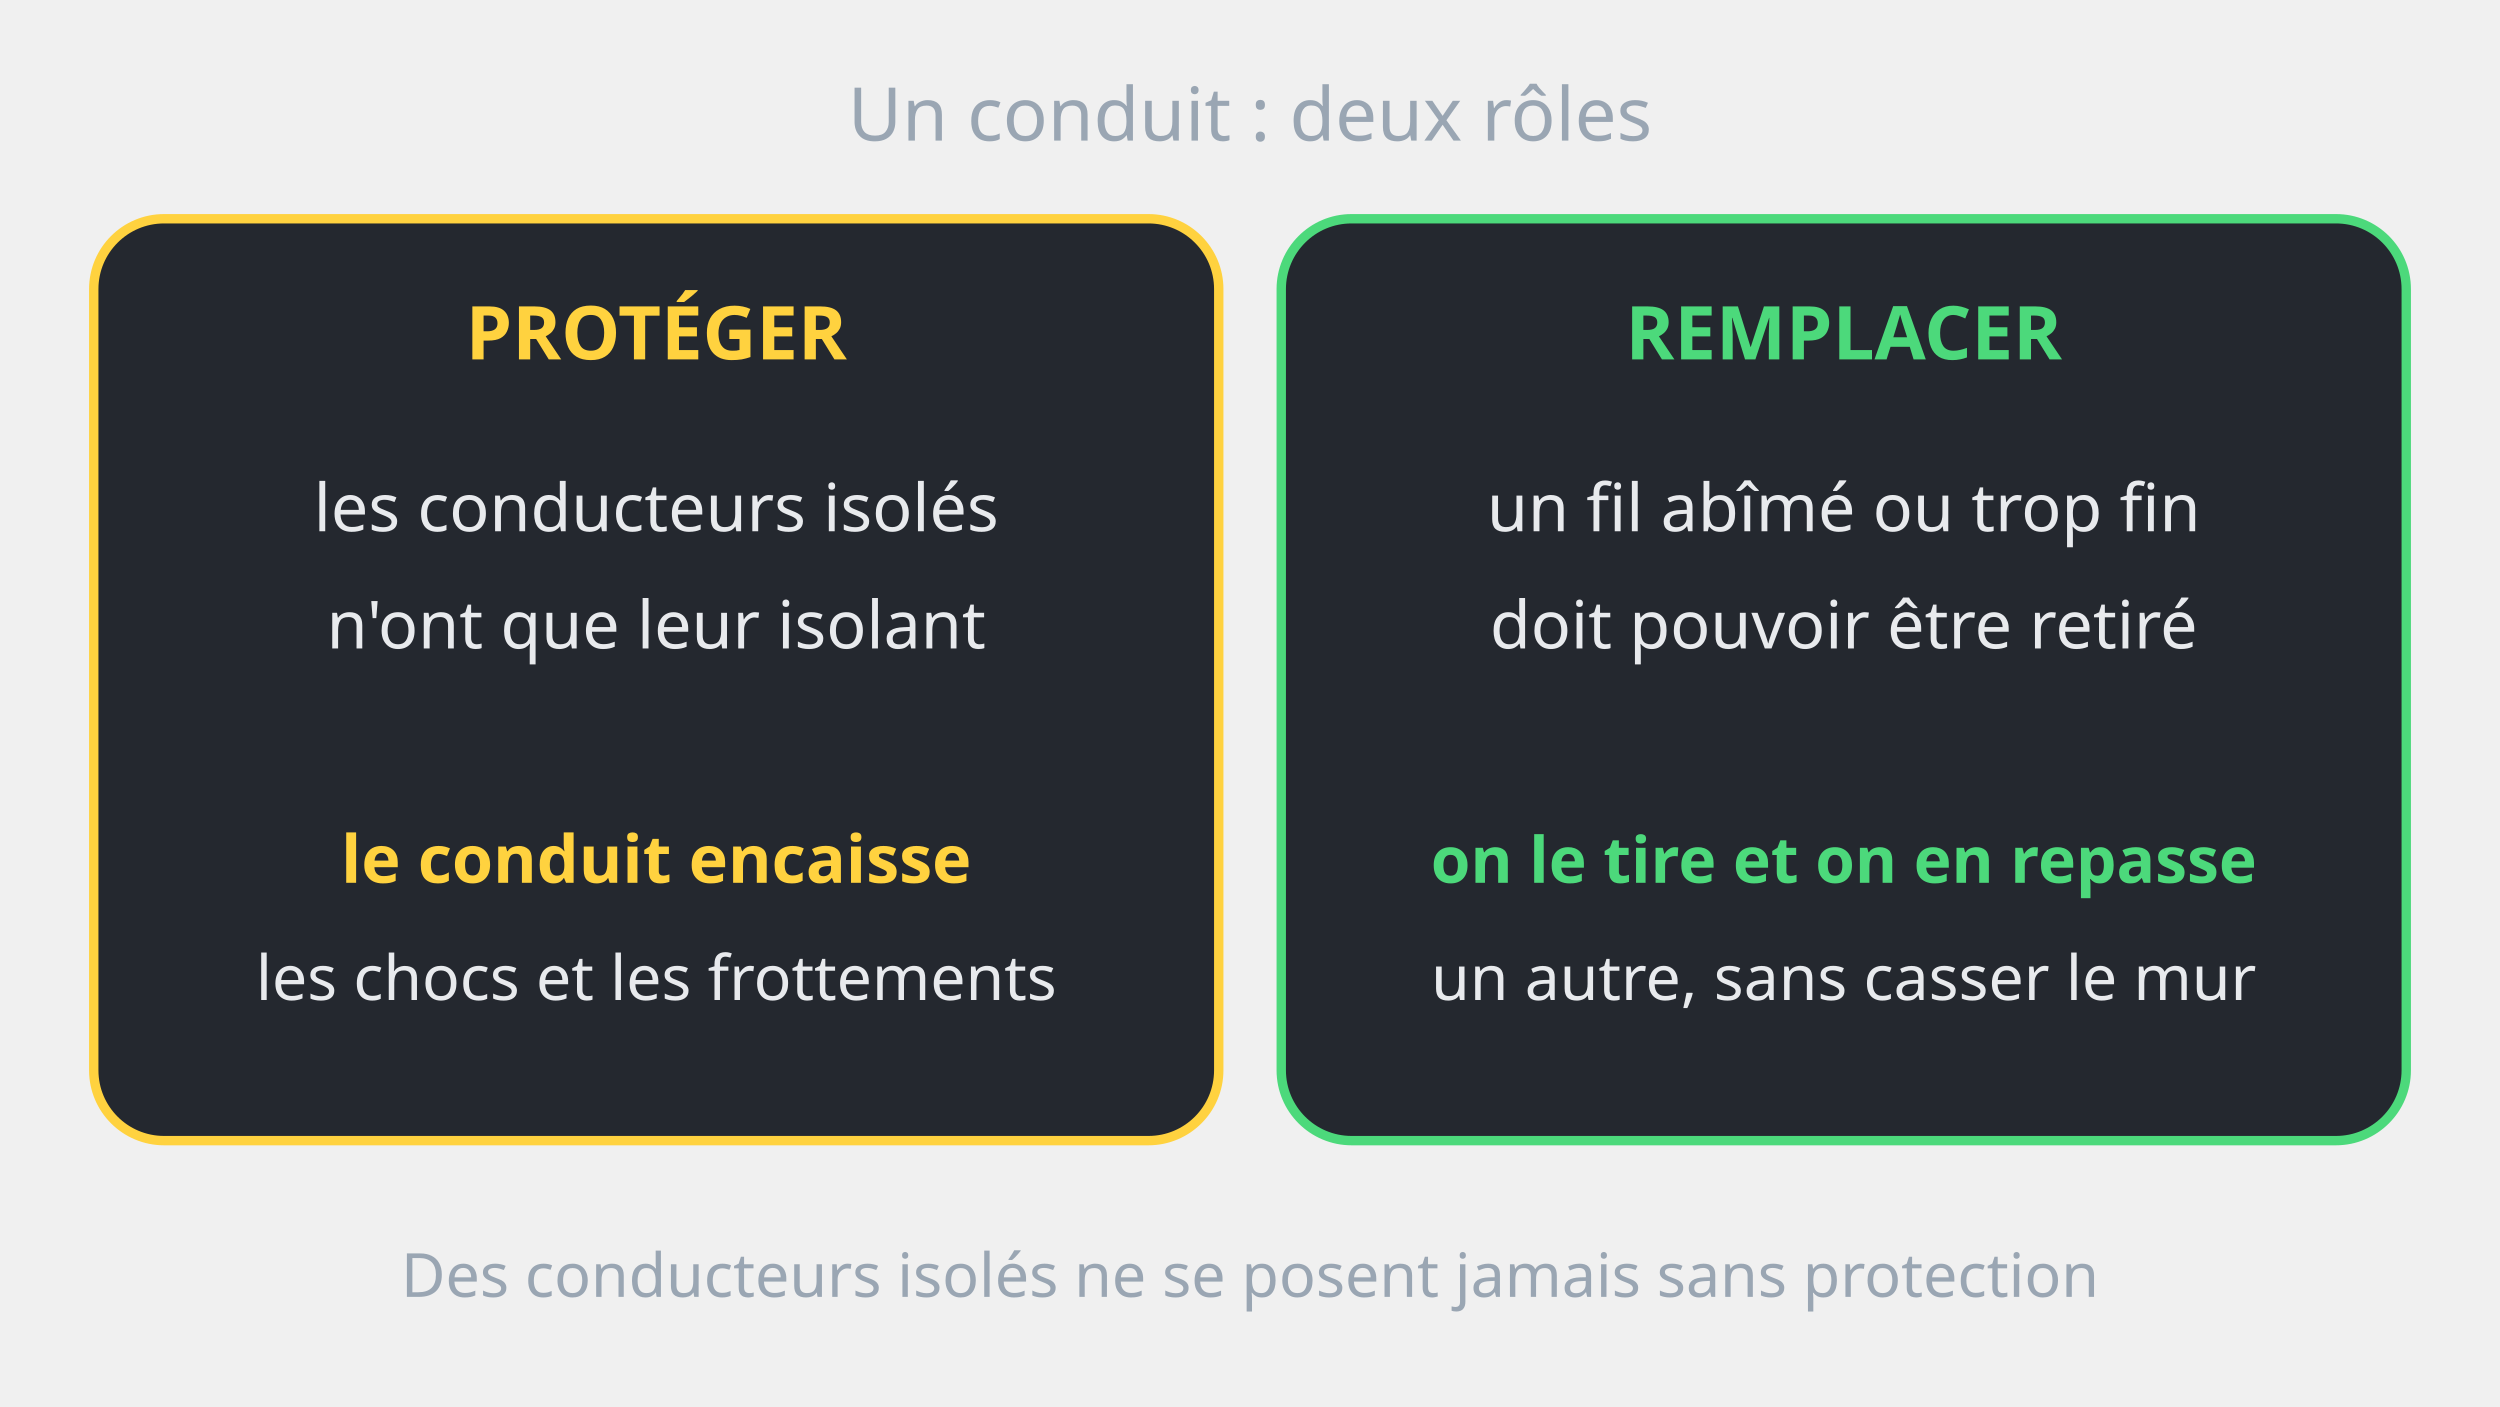
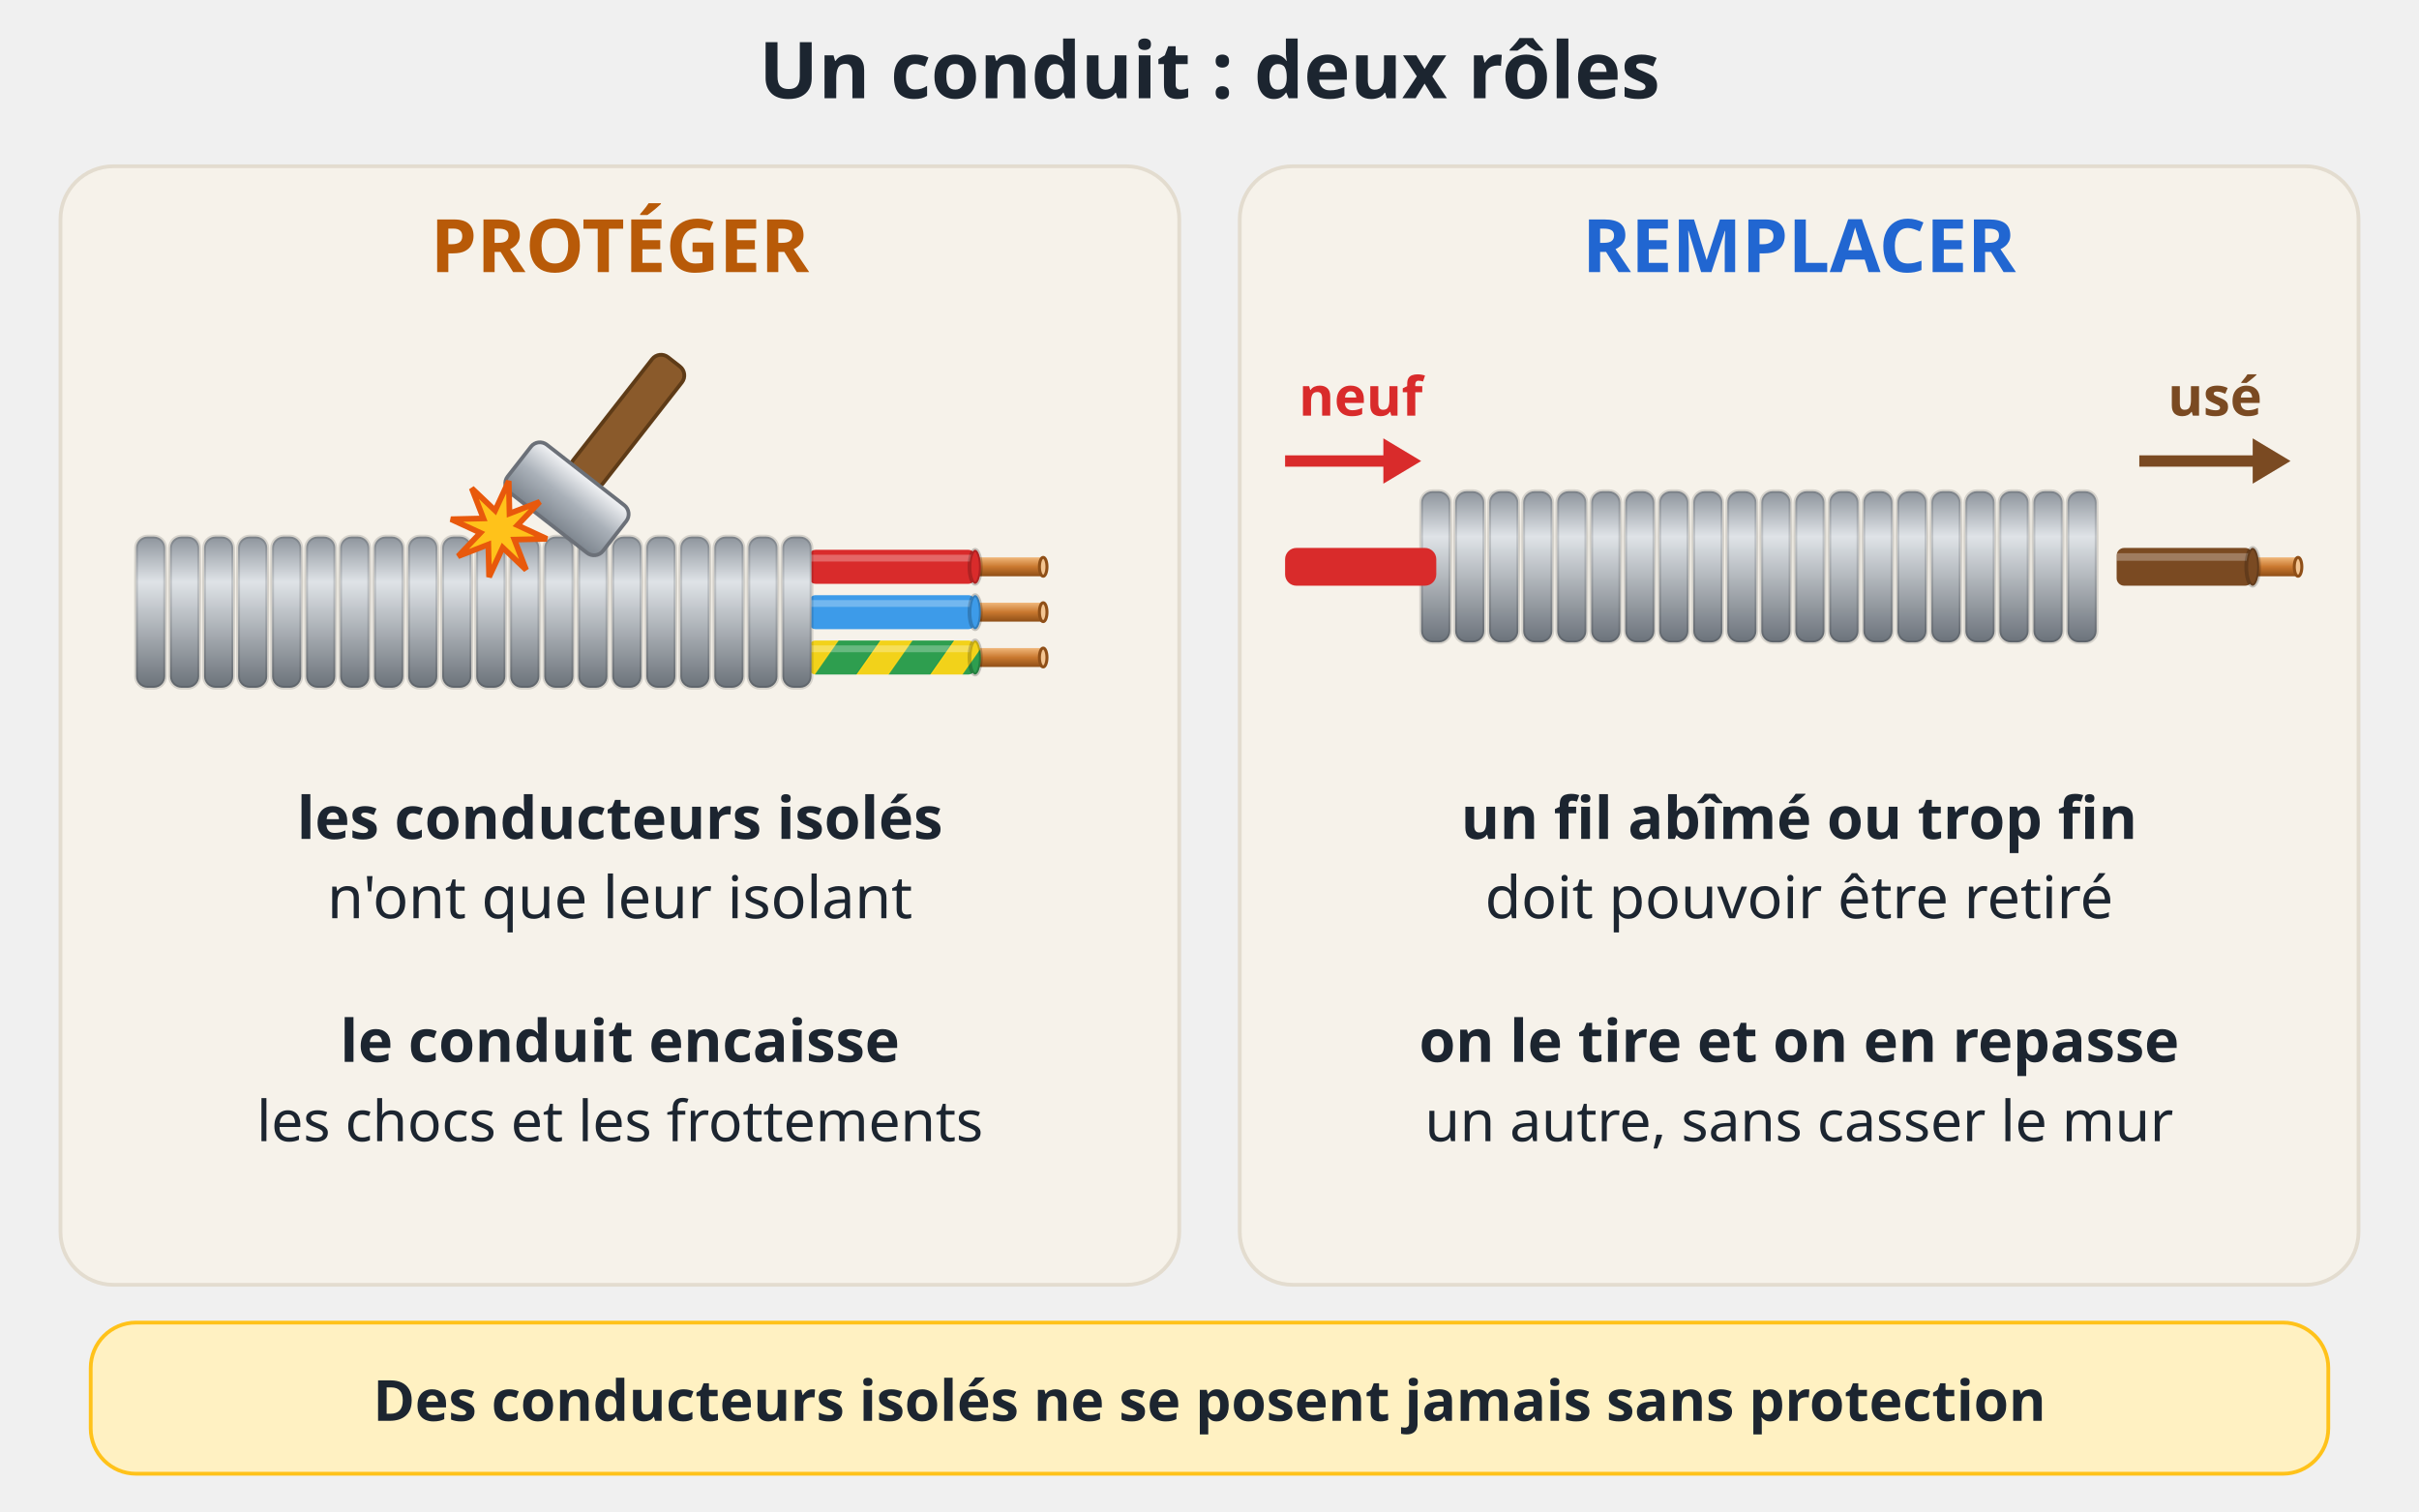
- <svg xmlns="http://www.w3.org/2000/svg" viewBox="0 0 320 180" font-family="'Segoe UI',system-ui,sans-serif" role="img" aria-label="Un conduit a deux rôles : protéger mécaniquement les conducteurs, et permettre de les remplacer sans casser le mur">
-   <text x="160" y="18" text-anchor="middle" font-size="9.5" fill="#9aa6b3" font-weight="normal">Un conduit : deux rôles</text>
-   <rect x="12" y="28" width="144" height="118" rx="9" fill="#24282f" stroke="#ffd23f" stroke-width="1.2" />
-   <text x="84" y="46" text-anchor="middle" font-size="9.5" fill="#ffd23f" font-weight="bold">PROTÉGER</text>
-   <text x="84" y="68" text-anchor="middle" font-size="8.5" fill="#e8eaed" font-weight="normal">les conducteurs isolés</text>
-   <text x="84" y="83" text-anchor="middle" font-size="8.5" fill="#e8eaed" font-weight="normal">n'ont que leur isolant</text>
-   <text x="84" y="98" text-anchor="middle" font-size="8" fill="#e8eaed" font-weight="normal" />
-   <text x="84" y="113" text-anchor="middle" font-size="8.5" fill="#ffd23f" font-weight="bold">le conduit encaisse</text>
-   <text x="84" y="128" text-anchor="middle" font-size="8" fill="#e8eaed" font-weight="normal">les chocs et les frottements</text>
-   <rect x="164" y="28" width="144" height="118" rx="9" fill="#24282f" stroke="#4cd97b" stroke-width="1.2" />
-   <text x="236" y="46" text-anchor="middle" font-size="9.5" fill="#4cd97b" font-weight="bold">REMPLACER</text>
-   <text x="236" y="68" text-anchor="middle" font-size="8.5" fill="#e8eaed" font-weight="normal">un fil abîmé ou trop fin</text>
-   <text x="236" y="83" text-anchor="middle" font-size="8.5" fill="#e8eaed" font-weight="normal">doit pouvoir être retiré</text>
-   <text x="236" y="98" text-anchor="middle" font-size="8" fill="#e8eaed" font-weight="normal" />
-   <text x="236" y="113" text-anchor="middle" font-size="8.2" fill="#4cd97b" font-weight="bold">on le tire et on en repasse</text>
-   <text x="236" y="128" text-anchor="middle" font-size="8" fill="#e8eaed" font-weight="normal">un autre, sans casser le mur</text>
-   <text x="160" y="166" text-anchor="middle" font-size="7.8" fill="#9aa6b3" font-weight="normal">Des conducteurs isolés ne se posent jamais sans protection</text>
+ <svg xmlns="http://www.w3.org/2000/svg" viewBox="0 0 640 400" font-family="'Segoe UI',system-ui,sans-serif" role="img" aria-label="Un conduit a deux rôles : protéger mécaniquement les conducteurs, et permettre de les remplacer sans casser le mur">
+   <defs>
+     <linearGradient id="corps" x1="0" y1="0" x2="1" y2="0">
+       <stop offset="0" stop-color="#eef0f2" />
+       <stop offset=".5" stop-color="#fdfdfd" />
+       <stop offset="1" stop-color="#dfe2e6" />
+     </linearGradient>
+     <linearGradient id="nez" x1="0" y1="0" x2="0" y2="1">
+       <stop offset="0" stop-color="#ffffff" />
+       <stop offset="1" stop-color="#e9ebee" />
+     </linearGradient>
+     <linearGradient id="manette" x1="0" y1="0" x2="0" y2="1">
+       <stop offset="0" stop-color="#4a5058" />
+       <stop offset="1" stop-color="#23272c" />
+     </linearGradient>
+     <radialGradient id="vis" cx=".4" cy=".35" r=".7">
+       <stop offset="0" stop-color="#f1f2f4" />
+       <stop offset="1" stop-color="#8d949c" />
+     </radialGradient>
+     <linearGradient id="cuivreH" x1="0" y1="0" x2="0" y2="1">
+       <stop offset="0" stop-color="#f0b77a" />
+       <stop offset=".5" stop-color="#c9782f" />
+       <stop offset="1" stop-color="#8f4f17" />
+     </linearGradient>
+     <linearGradient id="cuivreV" x1="0" y1="0" x2="1" y2="0">
+       <stop offset="0" stop-color="#8f4f17" />
+       <stop offset=".45" stop-color="#f0b77a" />
+       <stop offset="1" stop-color="#9a5a1f" />
+     </linearGradient>
+     <linearGradient id="acierH" x1="0" y1="0" x2="0" y2="1">
+       <stop offset="0" stop-color="#f4f5f7" />
+       <stop offset=".5" stop-color="#aab1b9" />
+       <stop offset="1" stop-color="#7d858e" />
+     </linearGradient>
+     <linearGradient id="cylH" x1="0" y1="0" x2="0" y2="1">
+       <stop offset="0" stop-color="#d9dde1" />
+       <stop offset=".35" stop-color="#ffffff" />
+       <stop offset="1" stop-color="#c3c8ce" />
+     </linearGradient>
+     <linearGradient id="gaineV" x1="0" y1="0" x2="1" y2="0">
+       <stop offset="0" stop-color="#a81d1d" />
+       <stop offset=".4" stop-color="#ef4a4a" />
+       <stop offset="1" stop-color="#b02020" />
+     </linearGradient>
+     <linearGradient id="chaud" x1="0" y1="0" x2="1" y2="0">
+       <stop offset="0" stop-color="#3a3f46" />
+       <stop offset=".5" stop-color="#e8590c" />
+       <stop offset="1" stop-color="#ff3b1f" />
+     </linearGradient>
+     <linearGradient id="icta" x1="0" y1="0" x2="0" y2="1">
+       <stop offset="0" stop-color="#8d949c" />
+       <stop offset=".3" stop-color="#dfe3e7" />
+       <stop offset="1" stop-color="#6b727a" />
+     </linearGradient>
+     <linearGradient id="tpc" x1="0" y1="0" x2="0" y2="1">
+       <stop offset="0" stop-color="#b02020" />
+       <stop offset=".3" stop-color="#ff6b5e" />
+       <stop offset="1" stop-color="#8e1414" />
+     </linearGradient>
+     <linearGradient id="irl" x1="0" y1="0" x2="0" y2="1">
+       <stop offset="0" stop-color="#aab1b9" />
+       <stop offset=".3" stop-color="#f1f3f5" />
+       <stop offset="1" stop-color="#8d949c" />
+     </linearGradient>
+     <linearGradient id="terre" x1="0" y1="0" x2="0" y2="1">
+       <stop offset="0" stop-color="#c9a877" />
+       <stop offset="1" stop-color="#a98557" />
+     </linearGradient>
+     <pattern id="vj" width="16" height="16" patternUnits="userSpaceOnUse" patternTransform="rotate(35)">
+       <rect width="16" height="16" fill="#2e9e4f" />
+       <rect width="7" height="16" fill="#f2d21a" />
+     </pattern>
+     <filter id="ombre" x="-15%" y="-15%" width="130%" height="140%">
+       <feDropShadow dx="0" dy="4" stdDeviation="4" flood-color="#1b2430" flood-opacity=".25" />
+     </filter>
+     <g id="borne">
+       <rect x="-12" y="-12" width="24" height="24" rx="4" fill="#2b3036" />
+       <circle r="8" fill="url(#vis)" />
+       <rect x="-6" y="-1.2" width="12" height="2.4" rx="1" fill="#5a616a" transform="rotate(-25)" />
+     </g>
+   </defs>
+   <text x="320.0" y="26" text-anchor="middle" font-size="20.8" font-weight="800" fill="#1c2530">Un conduit : deux rôles</text>
+   <rect x="16" y="44" width="296" height="296" rx="14" fill="#f6f2ea" stroke="#e3dccf" />
+   <rect x="328" y="44" width="296" height="296" rx="14" fill="#f6f2ea" stroke="#e3dccf" />
+   <text x="164" y="72" text-anchor="middle" font-size="19.5" font-weight="800" fill="#b85a08">PROTÉGER</text>
+   <text x="476" y="72" text-anchor="middle" font-size="19.5" font-weight="800" fill="#2166d1">REMPLACER</text>
+   <rect x="256" y="147.5" width="20" height="5" fill="url(#cuivreH)" />
+   <ellipse cx="276" cy="150" rx="1.0" ry="2.5" fill="#f3c592" stroke="#8f4f17" stroke-width=".8" />
+   <rect x="214" y="145.5" width="44" height="9" rx="1.8" fill="#d92b2b" />
+   <rect x="214" y="146.8" width="44" height="1.8" fill="#fff" opacity=".28" />
+   <ellipse cx="258" cy="150" rx="1.5" ry="4.5" fill="#d92b2b" stroke="#00000033" />
+   <rect x="256" y="159.5" width="20" height="5" fill="url(#cuivreH)" />
+   <ellipse cx="276" cy="162" rx="1.0" ry="2.5" fill="#f3c592" stroke="#8f4f17" stroke-width=".8" />
+   <rect x="214" y="157.5" width="44" height="9" rx="1.8" fill="#3d9be9" />
+   <rect x="214" y="158.8" width="44" height="1.8" fill="#fff" opacity=".28" />
+   <ellipse cx="258" cy="162" rx="1.5" ry="4.5" fill="#3d9be9" stroke="#00000033" />
+   <rect x="256" y="171.5" width="20" height="5" fill="url(#cuivreH)" />
+   <ellipse cx="276" cy="174" rx="1.0" ry="2.5" fill="#f3c592" stroke="#8f4f17" stroke-width=".8" />
+   <rect x="214" y="169.5" width="44" height="9" rx="1.8" fill="url(#vj)" />
+   <rect x="214" y="170.8" width="44" height="1.8" fill="#fff" opacity=".28" />
+   <ellipse cx="258" cy="174" rx="1.5" ry="4.5" fill="url(#vj)" stroke="#00000033" />
+   <rect x="36" y="142.0" width="7.7" height="40" rx="3" fill="url(#icta)" stroke="#00000022" />
+   <rect x="45" y="142.0" width="7.7" height="40" rx="3" fill="url(#icta)" stroke="#00000022" />
+   <rect x="54" y="142.0" width="7.7" height="40" rx="3" fill="url(#icta)" stroke="#00000022" />
+   <rect x="63" y="142.0" width="7.7" height="40" rx="3" fill="url(#icta)" stroke="#00000022" />
+   <rect x="72" y="142.0" width="7.7" height="40" rx="3" fill="url(#icta)" stroke="#00000022" />
+   <rect x="81" y="142.0" width="7.7" height="40" rx="3" fill="url(#icta)" stroke="#00000022" />
+   <rect x="90" y="142.0" width="7.7" height="40" rx="3" fill="url(#icta)" stroke="#00000022" />
+   <rect x="99" y="142.0" width="7.7" height="40" rx="3" fill="url(#icta)" stroke="#00000022" />
+   <rect x="108" y="142.0" width="7.7" height="40" rx="3" fill="url(#icta)" stroke="#00000022" />
+   <rect x="117" y="142.0" width="7.7" height="40" rx="3" fill="url(#icta)" stroke="#00000022" />
+   <rect x="126" y="142.0" width="7.7" height="40" rx="3" fill="url(#icta)" stroke="#00000022" />
+   <rect x="135" y="142.0" width="7.7" height="40" rx="3" fill="url(#icta)" stroke="#00000022" />
+   <rect x="144" y="142.0" width="7.7" height="40" rx="3" fill="url(#icta)" stroke="#00000022" />
+   <rect x="153" y="142.0" width="7.7" height="40" rx="3" fill="url(#icta)" stroke="#00000022" />
+   <rect x="162" y="142.0" width="7.7" height="40" rx="3" fill="url(#icta)" stroke="#00000022" />
+   <rect x="171" y="142.0" width="7.7" height="40" rx="3" fill="url(#icta)" stroke="#00000022" />
+   <rect x="180" y="142.0" width="7.7" height="40" rx="3" fill="url(#icta)" stroke="#00000022" />
+   <rect x="189" y="142.0" width="7.7" height="40" rx="3" fill="url(#icta)" stroke="#00000022" />
+   <rect x="198" y="142.0" width="7.7" height="40" rx="3" fill="url(#icta)" stroke="#00000022" />
+   <rect x="207" y="142.0" width="7.7" height="40" rx="3" fill="url(#icta)" stroke="#00000022" />
+   <g transform="translate(150 132) rotate(38)">
+     <rect x="-5" y="-46" width="10" height="40" rx="3" fill="#8a5a2b" stroke="#5e3b17" />
+     <rect x="-16" y="-8" width="32" height="16" rx="3" fill="url(#acierH)" stroke="#6b7078" />
+   </g>
+   <polygon points="144.7,142.6 136.1,142.8 139.2,150.8 133.0,144.9 129.4,152.7 129.2,144.1 121.2,147.2 127.1,141.0 119.3,137.4 127.9,137.2 124.8,129.2 131.0,135.1 134.6,127.3 134.8,135.9 142.8,132.8 136.9,139.0" fill="#ffc21a" stroke="#e8590c" stroke-width="1.5" />
+   <text x="164" y="222" text-anchor="middle" font-size="15.6" font-weight="800" fill="#1c2530">les conducteurs isolés</text>
+   <text x="164" y="243" text-anchor="middle" font-size="15.6" font-weight="500" fill="#1c2530">n'ont que leur isolant</text>
+   <text x="164" y="281" text-anchor="middle" font-size="15.6" font-weight="800" fill="#1c2530">le conduit encaisse</text>
+   <text x="164" y="302" text-anchor="middle" font-size="15.0" font-weight="500" fill="#1c2530">les chocs et les frottements</text>
+   <rect x="594" y="147.5" width="14" height="5" fill="url(#cuivreH)" />
+   <ellipse cx="608" cy="150" rx="1.0" ry="2.5" fill="#f3c592" stroke="#8f4f17" stroke-width=".8" />
+   <rect x="560" y="145.0" width="36" height="10" rx="2.0" fill="#7a4a22" />
+   <rect x="560" y="146.4" width="36" height="2.0" fill="#fff" opacity=".28" />
+   <ellipse cx="596" cy="150" rx="1.7" ry="5.0" fill="#7a4a22" stroke="#00000033" />
+   <rect x="376" y="130.0" width="7.7" height="40" rx="3" fill="url(#icta)" stroke="#00000022" />
+   <rect x="385" y="130.0" width="7.7" height="40" rx="3" fill="url(#icta)" stroke="#00000022" />
+   <rect x="394" y="130.0" width="7.7" height="40" rx="3" fill="url(#icta)" stroke="#00000022" />
+   <rect x="403" y="130.0" width="7.7" height="40" rx="3" fill="url(#icta)" stroke="#00000022" />
+   <rect x="412" y="130.0" width="7.7" height="40" rx="3" fill="url(#icta)" stroke="#00000022" />
+   <rect x="421" y="130.0" width="7.7" height="40" rx="3" fill="url(#icta)" stroke="#00000022" />
+   <rect x="430" y="130.0" width="7.7" height="40" rx="3" fill="url(#icta)" stroke="#00000022" />
+   <rect x="439" y="130.0" width="7.7" height="40" rx="3" fill="url(#icta)" stroke="#00000022" />
+   <rect x="448" y="130.0" width="7.7" height="40" rx="3" fill="url(#icta)" stroke="#00000022" />
+   <rect x="457" y="130.0" width="7.7" height="40" rx="3" fill="url(#icta)" stroke="#00000022" />
+   <rect x="466" y="130.0" width="7.7" height="40" rx="3" fill="url(#icta)" stroke="#00000022" />
+   <rect x="475" y="130.0" width="7.7" height="40" rx="3" fill="url(#icta)" stroke="#00000022" />
+   <rect x="484" y="130.0" width="7.7" height="40" rx="3" fill="url(#icta)" stroke="#00000022" />
+   <rect x="493" y="130.0" width="7.7" height="40" rx="3" fill="url(#icta)" stroke="#00000022" />
+   <rect x="502" y="130.0" width="7.7" height="40" rx="3" fill="url(#icta)" stroke="#00000022" />
+   <rect x="511" y="130.0" width="7.7" height="40" rx="3" fill="url(#icta)" stroke="#00000022" />
+   <rect x="520" y="130.0" width="7.7" height="40" rx="3" fill="url(#icta)" stroke="#00000022" />
+   <rect x="529" y="130.0" width="7.7" height="40" rx="3" fill="url(#icta)" stroke="#00000022" />
+   <rect x="538" y="130.0" width="7.7" height="40" rx="3" fill="url(#icta)" stroke="#00000022" />
+   <rect x="547" y="130.0" width="7.7" height="40" rx="3" fill="url(#icta)" stroke="#00000022" />
+   <rect x="340" y="145" width="40" height="10" rx="3" fill="#d92b2b" />
+   <path d="M340 122 H368" stroke="#d92b2b" stroke-width="3" />
+   <polygon points="366,116 376,122 366,128" fill="#d92b2b" />
+   <path d="M566 122 H598" stroke="#7a4a22" stroke-width="3" />
+   <polygon points="596,116 606,122 596,128" fill="#7a4a22" />
+   <text x="360" y="110" text-anchor="middle" font-size="14.3" font-weight="800" fill="#d92b2b">neuf</text>
+   <text x="586" y="110" text-anchor="middle" font-size="14.3" font-weight="800" fill="#7a4a22">usé</text>
+   <text x="476" y="222" text-anchor="middle" font-size="15.6" font-weight="800" fill="#1c2530">un fil abîmé ou trop fin</text>
+   <text x="476" y="243" text-anchor="middle" font-size="15.6" font-weight="500" fill="#1c2530">doit pouvoir être retiré</text>
+   <text x="476" y="281" text-anchor="middle" font-size="15.6" font-weight="800" fill="#1c2530">on le tire et on en repasse</text>
+   <text x="476" y="302" text-anchor="middle" font-size="15.0" font-weight="500" fill="#1c2530">un autre, sans casser le mur</text>
+   <rect x="24" y="350" width="592" height="40" rx="12" fill="#fff1c2" stroke="#ffc21a" />
+   <text x="320" y="376" text-anchor="middle" font-size="15.0" font-weight="800" fill="#1c2530">Des conducteurs isolés ne se posent jamais sans protection</text>
</svg>
